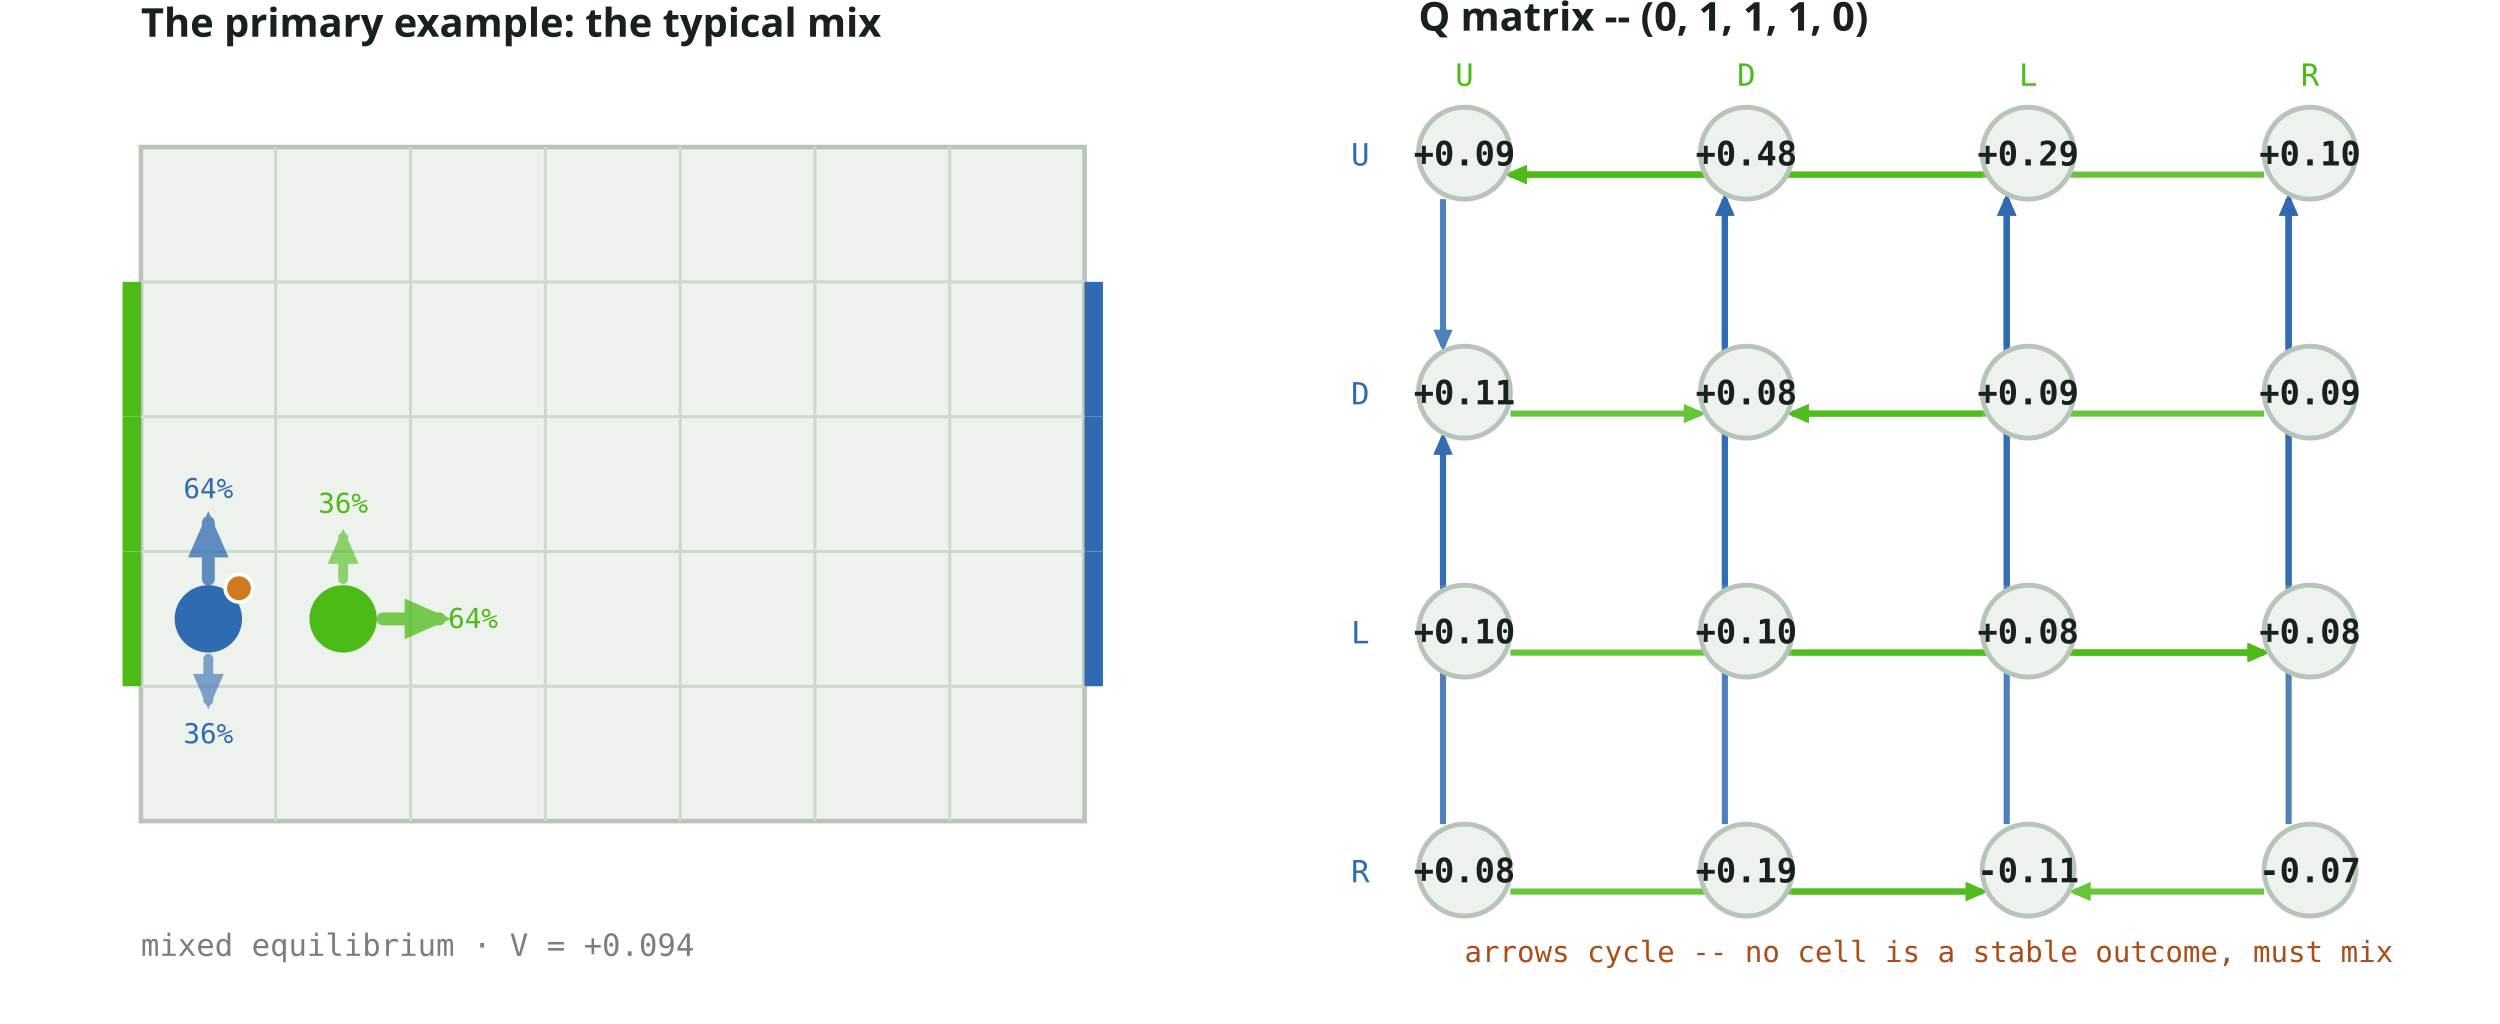
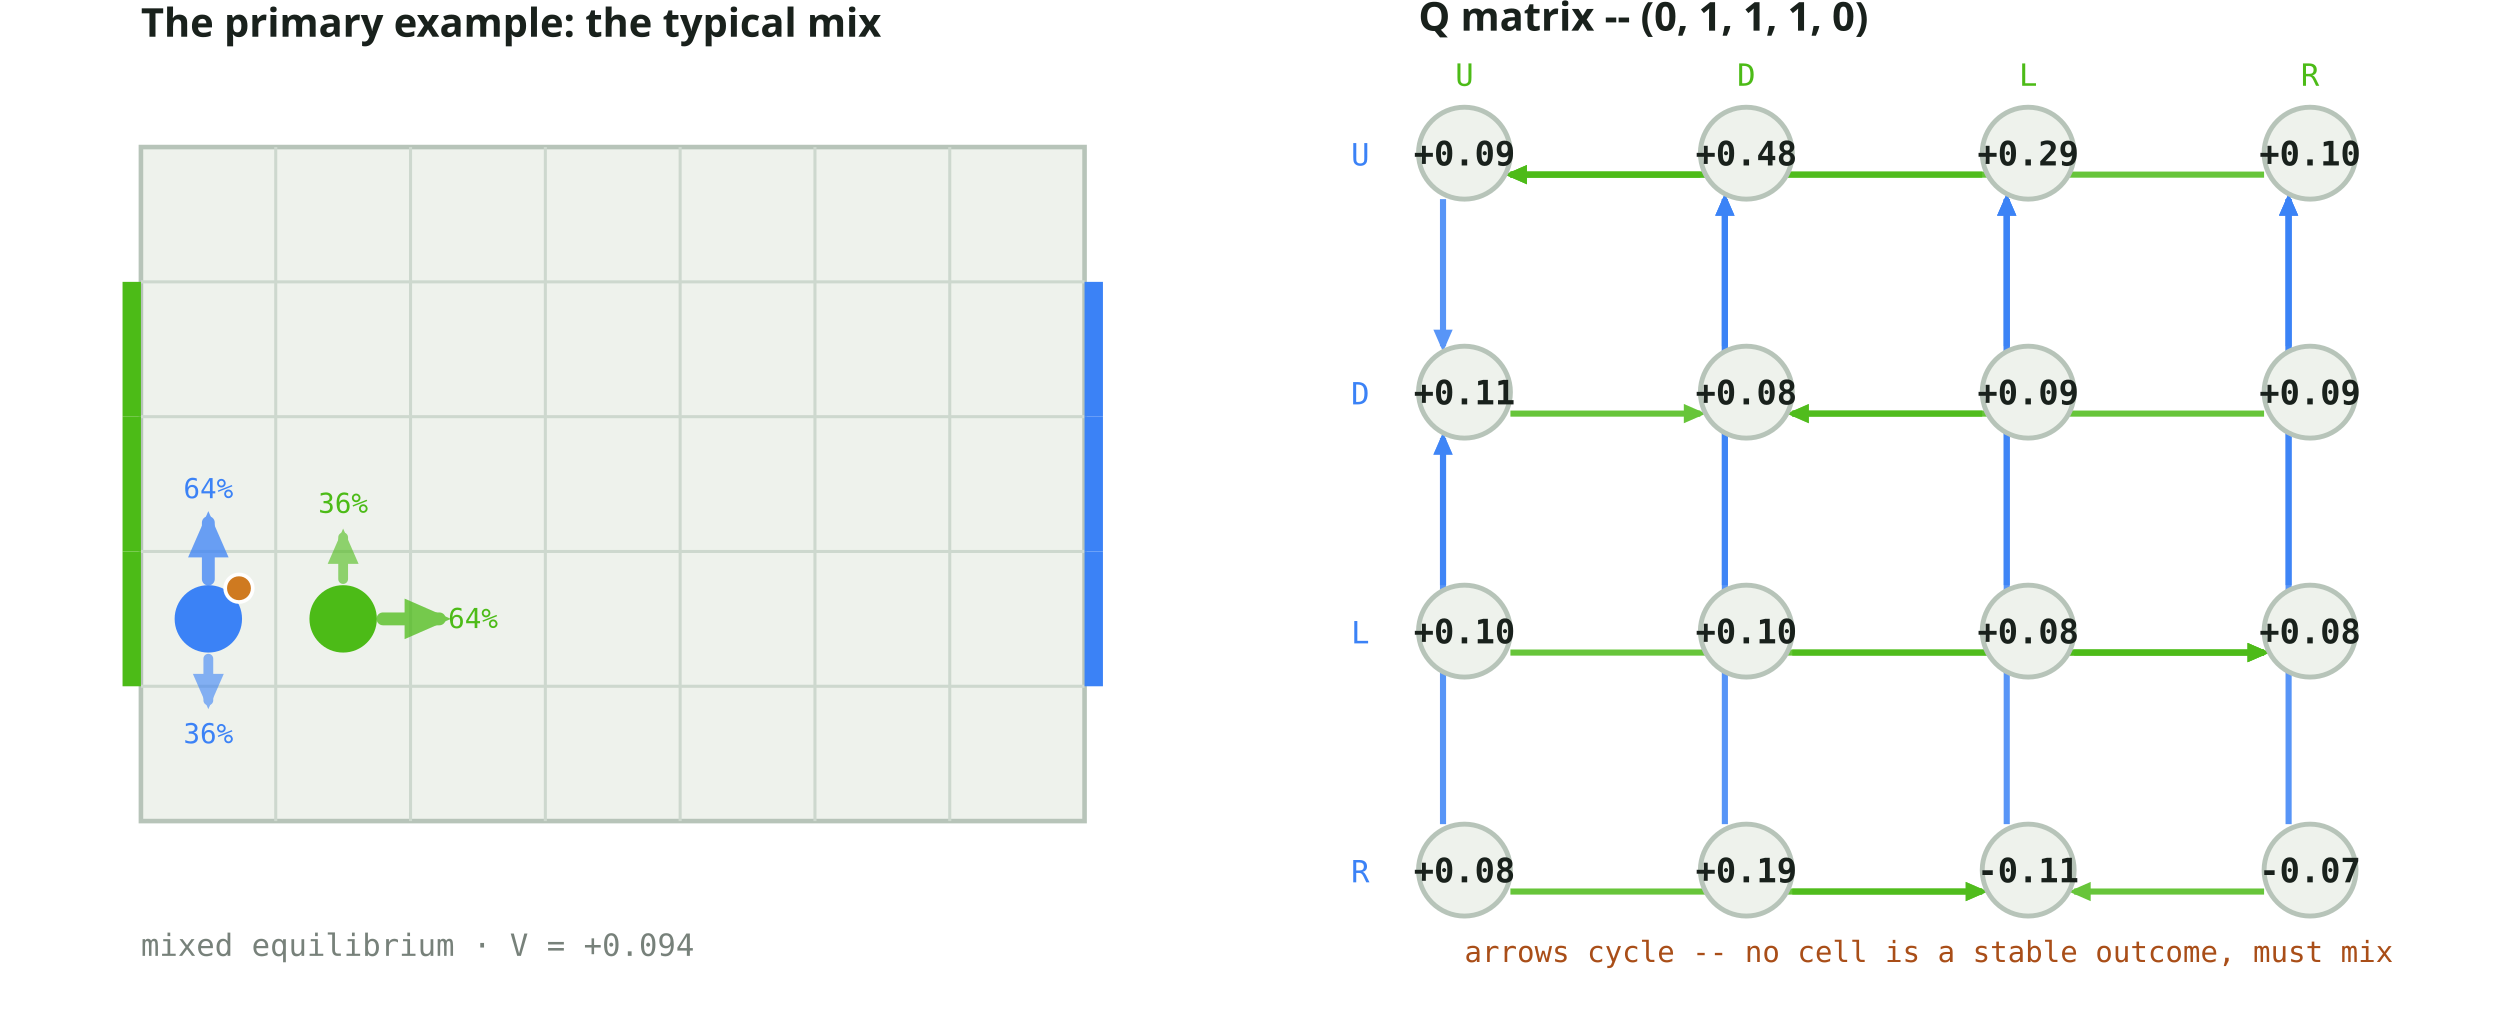
<svg xmlns="http://www.w3.org/2000/svg" viewBox="0 0 816 334" role="img" aria-label="panel">
  <g transform="translate(16.0 18.0)">
    <clipPath id="pnl0">
      <rect x="-16.0" y="-16.0" width="400.0" height="330.0" />
    </clipPath>
    <g clip-path="url(#pnl0)">
      <defs>
        <marker id="ah-2f6bb0" viewBox="0 0 8 8" refX="6" refY="4" markerWidth="3.6" markerHeight="3.6" orient="auto">
-           <path d="M0 0.5 L8 4 L0 7.5 z" fill="var(--p0, #2f6bb0)" />
+           <path d="M0 0.5 L8 4 L0 7.5 z" fill="var(--p0, #3B82F6)" />
        </marker>
        <marker id="ah-2f8a52" viewBox="0 0 8 8" refX="6" refY="4" markerWidth="3.6" markerHeight="3.6" orient="auto">
          <path d="M0 0.5 L8 4 L0 7.5 z" fill="var(--p1, #4CBB17)" />
        </marker>
      </defs>
      <rect x="30" y="30" width="308" height="220" fill="var(--tint, #eef2ec)" stroke="var(--rule-strong, #b7c4b9)" stroke-width="1.5" />
      <line x1="74" y1="30" x2="74" y2="250" stroke="var(--rule, #cdd8ce)" stroke-width="1" />
      <line x1="118" y1="30" x2="118" y2="250" stroke="var(--rule, #cdd8ce)" stroke-width="1" />
      <line x1="162" y1="30" x2="162" y2="250" stroke="var(--rule, #cdd8ce)" stroke-width="1" />
      <line x1="206" y1="30" x2="206" y2="250" stroke="var(--rule, #cdd8ce)" stroke-width="1" />
      <line x1="250" y1="30" x2="250" y2="250" stroke="var(--rule, #cdd8ce)" stroke-width="1" />
      <line x1="294" y1="30" x2="294" y2="250" stroke="var(--rule, #cdd8ce)" stroke-width="1" />
      <line x1="30" y1="74" x2="338" y2="74" stroke="var(--rule, #cdd8ce)" stroke-width="1" />
      <line x1="30" y1="118" x2="338" y2="118" stroke="var(--rule, #cdd8ce)" stroke-width="1" />
      <line x1="30" y1="162" x2="338" y2="162" stroke="var(--rule, #cdd8ce)" stroke-width="1" />
      <line x1="30" y1="206" x2="338" y2="206" stroke="var(--rule, #cdd8ce)" stroke-width="1" />
      <rect x="24" y="162" width="6" height="44" fill="var(--p1, #4CBB17)" />
-       <rect x="338" y="162" width="6" height="44" fill="var(--p0, #2f6bb0)" />
+       <rect x="338" y="162" width="6" height="44" fill="var(--p0, #3B82F6)" />
      <rect x="24" y="118" width="6" height="44" fill="var(--p1, #4CBB17)" />
-       <rect x="338" y="118" width="6" height="44" fill="var(--p0, #2f6bb0)" />
+       <rect x="338" y="118" width="6" height="44" fill="var(--p0, #3B82F6)" />
      <rect x="24" y="74" width="6" height="44" fill="var(--p1, #4CBB17)" />
-       <rect x="338" y="74" width="6" height="44" fill="var(--p0, #2f6bb0)" />
-       <circle cx="52.0" cy="184.0" r="11" fill="var(--p0, #2f6bb0)" />
+       <rect x="338" y="74" width="6" height="44" fill="var(--p0, #3B82F6)" />
+       <circle cx="52.0" cy="184.0" r="11" fill="var(--p0, #3B82F6)" />
      <circle cx="96.0" cy="184.0" r="11" fill="var(--p1, #4CBB17)" />
      <circle cx="62.0" cy="174.0" r="4.5" fill="var(--ball, #cf7a20)" stroke="var(--paper, #ffffff)" stroke-width="1.2" />
-       <line x1="52.0" y1="171.0" x2="52.0" y2="152.6" stroke="var(--p0, #2f6bb0)" stroke-width="4.2" stroke-linecap="round" opacity="0.75" marker-end="url(#ah-2f6bb0)" />
-       <text x="52.0" y="144.6" text-anchor="middle" font-family="ui-monospace,monospace" font-size="9" fill="var(--p0, #2f6bb0)">64%</text>
-       <line x1="52.0" y1="197.0" x2="52.0" y2="210.6" stroke="var(--p0, #2f6bb0)" stroke-width="3.2" stroke-linecap="round" opacity="0.60" marker-end="url(#ah-2f6bb0)" />
-       <text x="52.0" y="224.6" text-anchor="middle" font-family="ui-monospace,monospace" font-size="9" fill="var(--p0, #2f6bb0)">36%</text>
+       <line x1="52.0" y1="171.0" x2="52.0" y2="152.6" stroke="var(--p0, #3B82F6)" stroke-width="4.2" stroke-linecap="round" opacity="0.75" marker-end="url(#ah-2f6bb0)" />
+       <text x="52.0" y="144.6" text-anchor="middle" font-family="ui-monospace,monospace" font-size="9" fill="var(--p0, #3B82F6)">64%</text>
+       <line x1="52.0" y1="197.0" x2="52.0" y2="210.6" stroke="var(--p0, #3B82F6)" stroke-width="3.2" stroke-linecap="round" opacity="0.60" marker-end="url(#ah-2f6bb0)" />
+       <text x="52.0" y="224.6" text-anchor="middle" font-family="ui-monospace,monospace" font-size="9" fill="var(--p0, #3B82F6)">36%</text>
      <line x1="96.0" y1="171.0" x2="96.0" y2="157.4" stroke="var(--p1, #4CBB17)" stroke-width="3.2" stroke-linecap="round" opacity="0.60" marker-end="url(#ah-2f8a52)" />
      <text x="96.0" y="149.4" text-anchor="middle" font-family="ui-monospace,monospace" font-size="9" fill="var(--p1, #4CBB17)">36%</text>
      <line x1="109.0" y1="184.0" x2="127.4" y2="184.0" stroke="var(--p1, #4CBB17)" stroke-width="4.2" stroke-linecap="round" opacity="0.75" marker-end="url(#ah-2f8a52)" />
      <text x="138.4" y="187.0" text-anchor="middle" font-family="ui-monospace,monospace" font-size="9" fill="var(--p1, #4CBB17)">64%</text>
      <text x="30" y="294" font-family="ui-monospace,monospace" font-size="10" fill="var(--ink-faint, #77817a)">mixed equilibrium · V = +0.094</text>
      <text x="30" y="-6" font-family="Barlow Semi Condensed,sans-serif" font-weight="600" font-size="13" fill="var(--ink, #19211c)">The primary example: the typical mix</text>
    </g>
  </g>
  <g transform="translate(432.0 16.0)">
    <clipPath id="pnl1">
      <rect x="-16.0" y="-16.0" width="400.0" height="334.0" />
    </clipPath>
    <g clip-path="url(#pnl1)">
      <text x="31" y="-6" font-family="Barlow Semi Condensed,sans-serif" font-weight="600" font-size="13" fill="var(--ink, #19211c)">Q matrix -- (0, 1, 1, 1, 0)</text>
      <defs>
        <marker id="ah-2f6bb0" viewBox="0 0 8 8" refX="6" refY="4" markerWidth="3.6" markerHeight="3.6" orient="auto">
-           <path d="M0 0.5 L8 4 L0 7.5 z" fill="var(--p0, #2f6bb0)" />
+           <path d="M0 0.5 L8 4 L0 7.5 z" fill="var(--p0, #3B82F6)" />
        </marker>
        <marker id="ah-2f8a52" viewBox="0 0 8 8" refX="6" refY="4" markerWidth="3.6" markerHeight="3.6" orient="auto">
          <path d="M0 0.5 L8 4 L0 7.5 z" fill="var(--p1, #4CBB17)" />
        </marker>
      </defs>
      <text x="46" y="12" text-anchor="middle" font-family="ui-monospace,monospace" font-size="10" fill="var(--p1, #4CBB17)">U</text>
      <text x="138" y="12" text-anchor="middle" font-family="ui-monospace,monospace" font-size="10" fill="var(--p1, #4CBB17)">D</text>
      <text x="230" y="12" text-anchor="middle" font-family="ui-monospace,monospace" font-size="10" fill="var(--p1, #4CBB17)">L</text>
      <text x="322" y="12" text-anchor="middle" font-family="ui-monospace,monospace" font-size="10" fill="var(--p1, #4CBB17)">R</text>
-       <text x="12" y="38" text-anchor="middle" font-family="ui-monospace,monospace" font-size="10" fill="var(--p0, #2f6bb0)">U</text>
-       <text x="12" y="116" text-anchor="middle" font-family="ui-monospace,monospace" font-size="10" fill="var(--p0, #2f6bb0)">D</text>
-       <text x="12" y="194" text-anchor="middle" font-family="ui-monospace,monospace" font-size="10" fill="var(--p0, #2f6bb0)">L</text>
-       <text x="12" y="272" text-anchor="middle" font-family="ui-monospace,monospace" font-size="10" fill="var(--p0, #2f6bb0)">R</text>
-       <line x1="39.0" y1="49.0" x2="39.0" y2="97.0" stroke="var(--p0, #2f6bb0)" stroke-width="2" marker-end="url(#ah-2f6bb0)" opacity=".85" />
-       <line x1="39.0" y1="175.0" x2="39.0" y2="127.0" stroke="var(--p0, #2f6bb0)" stroke-width="2" marker-end="url(#ah-2f6bb0)" opacity=".85" />
-       <line x1="39.0" y1="253.0" x2="39.0" y2="127.0" stroke="var(--p0, #2f6bb0)" stroke-width="2" marker-end="url(#ah-2f6bb0)" opacity=".85" />
-       <line x1="131.0" y1="97.0" x2="131.0" y2="49.0" stroke="var(--p0, #2f6bb0)" stroke-width="2" marker-end="url(#ah-2f6bb0)" opacity=".85" />
-       <line x1="131.0" y1="175.0" x2="131.0" y2="49.0" stroke="var(--p0, #2f6bb0)" stroke-width="2" marker-end="url(#ah-2f6bb0)" opacity=".85" />
-       <line x1="131.0" y1="253.0" x2="131.0" y2="49.0" stroke="var(--p0, #2f6bb0)" stroke-width="2" marker-end="url(#ah-2f6bb0)" opacity=".85" />
-       <line x1="223.0" y1="97.0" x2="223.0" y2="49.0" stroke="var(--p0, #2f6bb0)" stroke-width="2" marker-end="url(#ah-2f6bb0)" opacity=".85" />
-       <line x1="223.0" y1="175.0" x2="223.0" y2="49.0" stroke="var(--p0, #2f6bb0)" stroke-width="2" marker-end="url(#ah-2f6bb0)" opacity=".85" />
-       <line x1="223.0" y1="253.0" x2="223.0" y2="49.0" stroke="var(--p0, #2f6bb0)" stroke-width="2" marker-end="url(#ah-2f6bb0)" opacity=".85" />
-       <line x1="315.0" y1="97.0" x2="315.0" y2="49.0" stroke="var(--p0, #2f6bb0)" stroke-width="2" marker-end="url(#ah-2f6bb0)" opacity=".85" />
-       <line x1="315.0" y1="175.0" x2="315.0" y2="49.0" stroke="var(--p0, #2f6bb0)" stroke-width="2" marker-end="url(#ah-2f6bb0)" opacity=".85" />
-       <line x1="315.0" y1="253.0" x2="315.0" y2="49.0" stroke="var(--p0, #2f6bb0)" stroke-width="2" marker-end="url(#ah-2f6bb0)" opacity=".85" />
+       <text x="12" y="38" text-anchor="middle" font-family="ui-monospace,monospace" font-size="10" fill="var(--p0, #3B82F6)">U</text>
+       <text x="12" y="116" text-anchor="middle" font-family="ui-monospace,monospace" font-size="10" fill="var(--p0, #3B82F6)">D</text>
+       <text x="12" y="194" text-anchor="middle" font-family="ui-monospace,monospace" font-size="10" fill="var(--p0, #3B82F6)">L</text>
+       <text x="12" y="272" text-anchor="middle" font-family="ui-monospace,monospace" font-size="10" fill="var(--p0, #3B82F6)">R</text>
+       <line x1="39.0" y1="49.0" x2="39.0" y2="97.0" stroke="var(--p0, #3B82F6)" stroke-width="2" marker-end="url(#ah-2f6bb0)" opacity=".85" />
+       <line x1="39.0" y1="175.0" x2="39.0" y2="127.0" stroke="var(--p0, #3B82F6)" stroke-width="2" marker-end="url(#ah-2f6bb0)" opacity=".85" />
+       <line x1="39.0" y1="253.0" x2="39.0" y2="127.0" stroke="var(--p0, #3B82F6)" stroke-width="2" marker-end="url(#ah-2f6bb0)" opacity=".85" />
+       <line x1="131.0" y1="97.0" x2="131.0" y2="49.0" stroke="var(--p0, #3B82F6)" stroke-width="2" marker-end="url(#ah-2f6bb0)" opacity=".85" />
+       <line x1="131.0" y1="175.0" x2="131.0" y2="49.0" stroke="var(--p0, #3B82F6)" stroke-width="2" marker-end="url(#ah-2f6bb0)" opacity=".85" />
+       <line x1="131.0" y1="253.0" x2="131.0" y2="49.0" stroke="var(--p0, #3B82F6)" stroke-width="2" marker-end="url(#ah-2f6bb0)" opacity=".85" />
+       <line x1="223.0" y1="97.0" x2="223.0" y2="49.0" stroke="var(--p0, #3B82F6)" stroke-width="2" marker-end="url(#ah-2f6bb0)" opacity=".85" />
+       <line x1="223.0" y1="175.0" x2="223.0" y2="49.0" stroke="var(--p0, #3B82F6)" stroke-width="2" marker-end="url(#ah-2f6bb0)" opacity=".85" />
+       <line x1="223.0" y1="253.0" x2="223.0" y2="49.0" stroke="var(--p0, #3B82F6)" stroke-width="2" marker-end="url(#ah-2f6bb0)" opacity=".85" />
+       <line x1="315.0" y1="97.0" x2="315.0" y2="49.0" stroke="var(--p0, #3B82F6)" stroke-width="2" marker-end="url(#ah-2f6bb0)" opacity=".85" />
+       <line x1="315.0" y1="175.0" x2="315.0" y2="49.0" stroke="var(--p0, #3B82F6)" stroke-width="2" marker-end="url(#ah-2f6bb0)" opacity=".85" />
+       <line x1="315.0" y1="253.0" x2="315.0" y2="49.0" stroke="var(--p0, #3B82F6)" stroke-width="2" marker-end="url(#ah-2f6bb0)" opacity=".85" />
      <line x1="123.0" y1="41.0" x2="61.0" y2="41.0" stroke="var(--p1, #4CBB17)" stroke-width="2" marker-end="url(#ah-2f8a52)" opacity=".85" />
      <line x1="215.0" y1="41.0" x2="61.0" y2="41.0" stroke="var(--p1, #4CBB17)" stroke-width="2" marker-end="url(#ah-2f8a52)" opacity=".85" />
      <line x1="307.0" y1="41.0" x2="61.0" y2="41.0" stroke="var(--p1, #4CBB17)" stroke-width="2" marker-end="url(#ah-2f8a52)" opacity=".85" />
      <line x1="61.0" y1="119.0" x2="123.0" y2="119.0" stroke="var(--p1, #4CBB17)" stroke-width="2" marker-end="url(#ah-2f8a52)" opacity=".85" />
      <line x1="215.0" y1="119.0" x2="153.0" y2="119.0" stroke="var(--p1, #4CBB17)" stroke-width="2" marker-end="url(#ah-2f8a52)" opacity=".85" />
      <line x1="307.0" y1="119.0" x2="153.0" y2="119.0" stroke="var(--p1, #4CBB17)" stroke-width="2" marker-end="url(#ah-2f8a52)" opacity=".85" />
      <line x1="61.0" y1="197.0" x2="307.0" y2="197.0" stroke="var(--p1, #4CBB17)" stroke-width="2" marker-end="url(#ah-2f8a52)" opacity=".85" />
      <line x1="153.0" y1="197.0" x2="307.0" y2="197.0" stroke="var(--p1, #4CBB17)" stroke-width="2" marker-end="url(#ah-2f8a52)" opacity=".85" />
      <line x1="245.0" y1="197.0" x2="307.0" y2="197.0" stroke="var(--p1, #4CBB17)" stroke-width="2" marker-end="url(#ah-2f8a52)" opacity=".85" />
      <line x1="61.0" y1="275.0" x2="215.0" y2="275.0" stroke="var(--p1, #4CBB17)" stroke-width="2" marker-end="url(#ah-2f8a52)" opacity=".85" />
      <line x1="153.0" y1="275.0" x2="215.0" y2="275.0" stroke="var(--p1, #4CBB17)" stroke-width="2" marker-end="url(#ah-2f8a52)" opacity=".85" />
      <line x1="307.0" y1="275.0" x2="245.0" y2="275.0" stroke="var(--p1, #4CBB17)" stroke-width="2" marker-end="url(#ah-2f8a52)" opacity=".85" />
      <circle cx="46.0" cy="34.0" r="15" fill="var(--tint, #eef2ec)" stroke="var(--rule-strong, #b7c4b9)" stroke-width="1.6" />
      <text x="46.0" y="38.0" text-anchor="middle" font-family="ui-monospace,monospace" font-weight="600" font-size="11" fill="var(--ink, #19211c)">+0.09</text>
      <circle cx="138.0" cy="34.0" r="15" fill="var(--tint, #eef2ec)" stroke="var(--rule-strong, #b7c4b9)" stroke-width="1.6" />
      <text x="138.0" y="38.0" text-anchor="middle" font-family="ui-monospace,monospace" font-weight="600" font-size="11" fill="var(--ink, #19211c)">+0.48</text>
      <circle cx="230.0" cy="34.0" r="15" fill="var(--tint, #eef2ec)" stroke="var(--rule-strong, #b7c4b9)" stroke-width="1.6" />
      <text x="230.0" y="38.0" text-anchor="middle" font-family="ui-monospace,monospace" font-weight="600" font-size="11" fill="var(--ink, #19211c)">+0.29</text>
      <circle cx="322.0" cy="34.0" r="15" fill="var(--tint, #eef2ec)" stroke="var(--rule-strong, #b7c4b9)" stroke-width="1.6" />
      <text x="322.0" y="38.0" text-anchor="middle" font-family="ui-monospace,monospace" font-weight="600" font-size="11" fill="var(--ink, #19211c)">+0.10</text>
      <circle cx="46.0" cy="112.0" r="15" fill="var(--tint, #eef2ec)" stroke="var(--rule-strong, #b7c4b9)" stroke-width="1.6" />
      <text x="46.0" y="116.0" text-anchor="middle" font-family="ui-monospace,monospace" font-weight="600" font-size="11" fill="var(--ink, #19211c)">+0.11</text>
      <circle cx="138.0" cy="112.0" r="15" fill="var(--tint, #eef2ec)" stroke="var(--rule-strong, #b7c4b9)" stroke-width="1.6" />
      <text x="138.0" y="116.0" text-anchor="middle" font-family="ui-monospace,monospace" font-weight="600" font-size="11" fill="var(--ink, #19211c)">+0.08</text>
      <circle cx="230.0" cy="112.0" r="15" fill="var(--tint, #eef2ec)" stroke="var(--rule-strong, #b7c4b9)" stroke-width="1.6" />
      <text x="230.0" y="116.0" text-anchor="middle" font-family="ui-monospace,monospace" font-weight="600" font-size="11" fill="var(--ink, #19211c)">+0.09</text>
      <circle cx="322.0" cy="112.0" r="15" fill="var(--tint, #eef2ec)" stroke="var(--rule-strong, #b7c4b9)" stroke-width="1.6" />
      <text x="322.0" y="116.0" text-anchor="middle" font-family="ui-monospace,monospace" font-weight="600" font-size="11" fill="var(--ink, #19211c)">+0.09</text>
      <circle cx="46.0" cy="190.0" r="15" fill="var(--tint, #eef2ec)" stroke="var(--rule-strong, #b7c4b9)" stroke-width="1.6" />
      <text x="46.0" y="194.0" text-anchor="middle" font-family="ui-monospace,monospace" font-weight="600" font-size="11" fill="var(--ink, #19211c)">+0.10</text>
      <circle cx="138.0" cy="190.0" r="15" fill="var(--tint, #eef2ec)" stroke="var(--rule-strong, #b7c4b9)" stroke-width="1.6" />
      <text x="138.0" y="194.0" text-anchor="middle" font-family="ui-monospace,monospace" font-weight="600" font-size="11" fill="var(--ink, #19211c)">+0.10</text>
      <circle cx="230.0" cy="190.0" r="15" fill="var(--tint, #eef2ec)" stroke="var(--rule-strong, #b7c4b9)" stroke-width="1.6" />
      <text x="230.0" y="194.0" text-anchor="middle" font-family="ui-monospace,monospace" font-weight="600" font-size="11" fill="var(--ink, #19211c)">+0.08</text>
      <circle cx="322.0" cy="190.0" r="15" fill="var(--tint, #eef2ec)" stroke="var(--rule-strong, #b7c4b9)" stroke-width="1.6" />
      <text x="322.0" y="194.0" text-anchor="middle" font-family="ui-monospace,monospace" font-weight="600" font-size="11" fill="var(--ink, #19211c)">+0.08</text>
      <circle cx="46.0" cy="268.0" r="15" fill="var(--tint, #eef2ec)" stroke="var(--rule-strong, #b7c4b9)" stroke-width="1.6" />
      <text x="46.0" y="272.0" text-anchor="middle" font-family="ui-monospace,monospace" font-weight="600" font-size="11" fill="var(--ink, #19211c)">+0.08</text>
      <circle cx="138.0" cy="268.0" r="15" fill="var(--tint, #eef2ec)" stroke="var(--rule-strong, #b7c4b9)" stroke-width="1.6" />
      <text x="138.0" y="272.0" text-anchor="middle" font-family="ui-monospace,monospace" font-weight="600" font-size="11" fill="var(--ink, #19211c)">+0.19</text>
      <circle cx="230.0" cy="268.0" r="15" fill="var(--tint, #eef2ec)" stroke="var(--rule-strong, #b7c4b9)" stroke-width="1.6" />
      <text x="230.0" y="272.0" text-anchor="middle" font-family="ui-monospace,monospace" font-weight="600" font-size="11" fill="var(--ink, #19211c)">-0.11</text>
      <circle cx="322.0" cy="268.0" r="15" fill="var(--tint, #eef2ec)" stroke="var(--rule-strong, #b7c4b9)" stroke-width="1.6" />
      <text x="322.0" y="272.0" text-anchor="middle" font-family="ui-monospace,monospace" font-weight="600" font-size="11" fill="var(--ink, #19211c)">-0.07</text>
      <text x="46" y="298" font-family="ui-monospace,monospace" font-size="9.5" fill="#a94e18">arrows cycle -- no cell is a stable outcome, must mix</text>
    </g>
  </g>
</svg>
